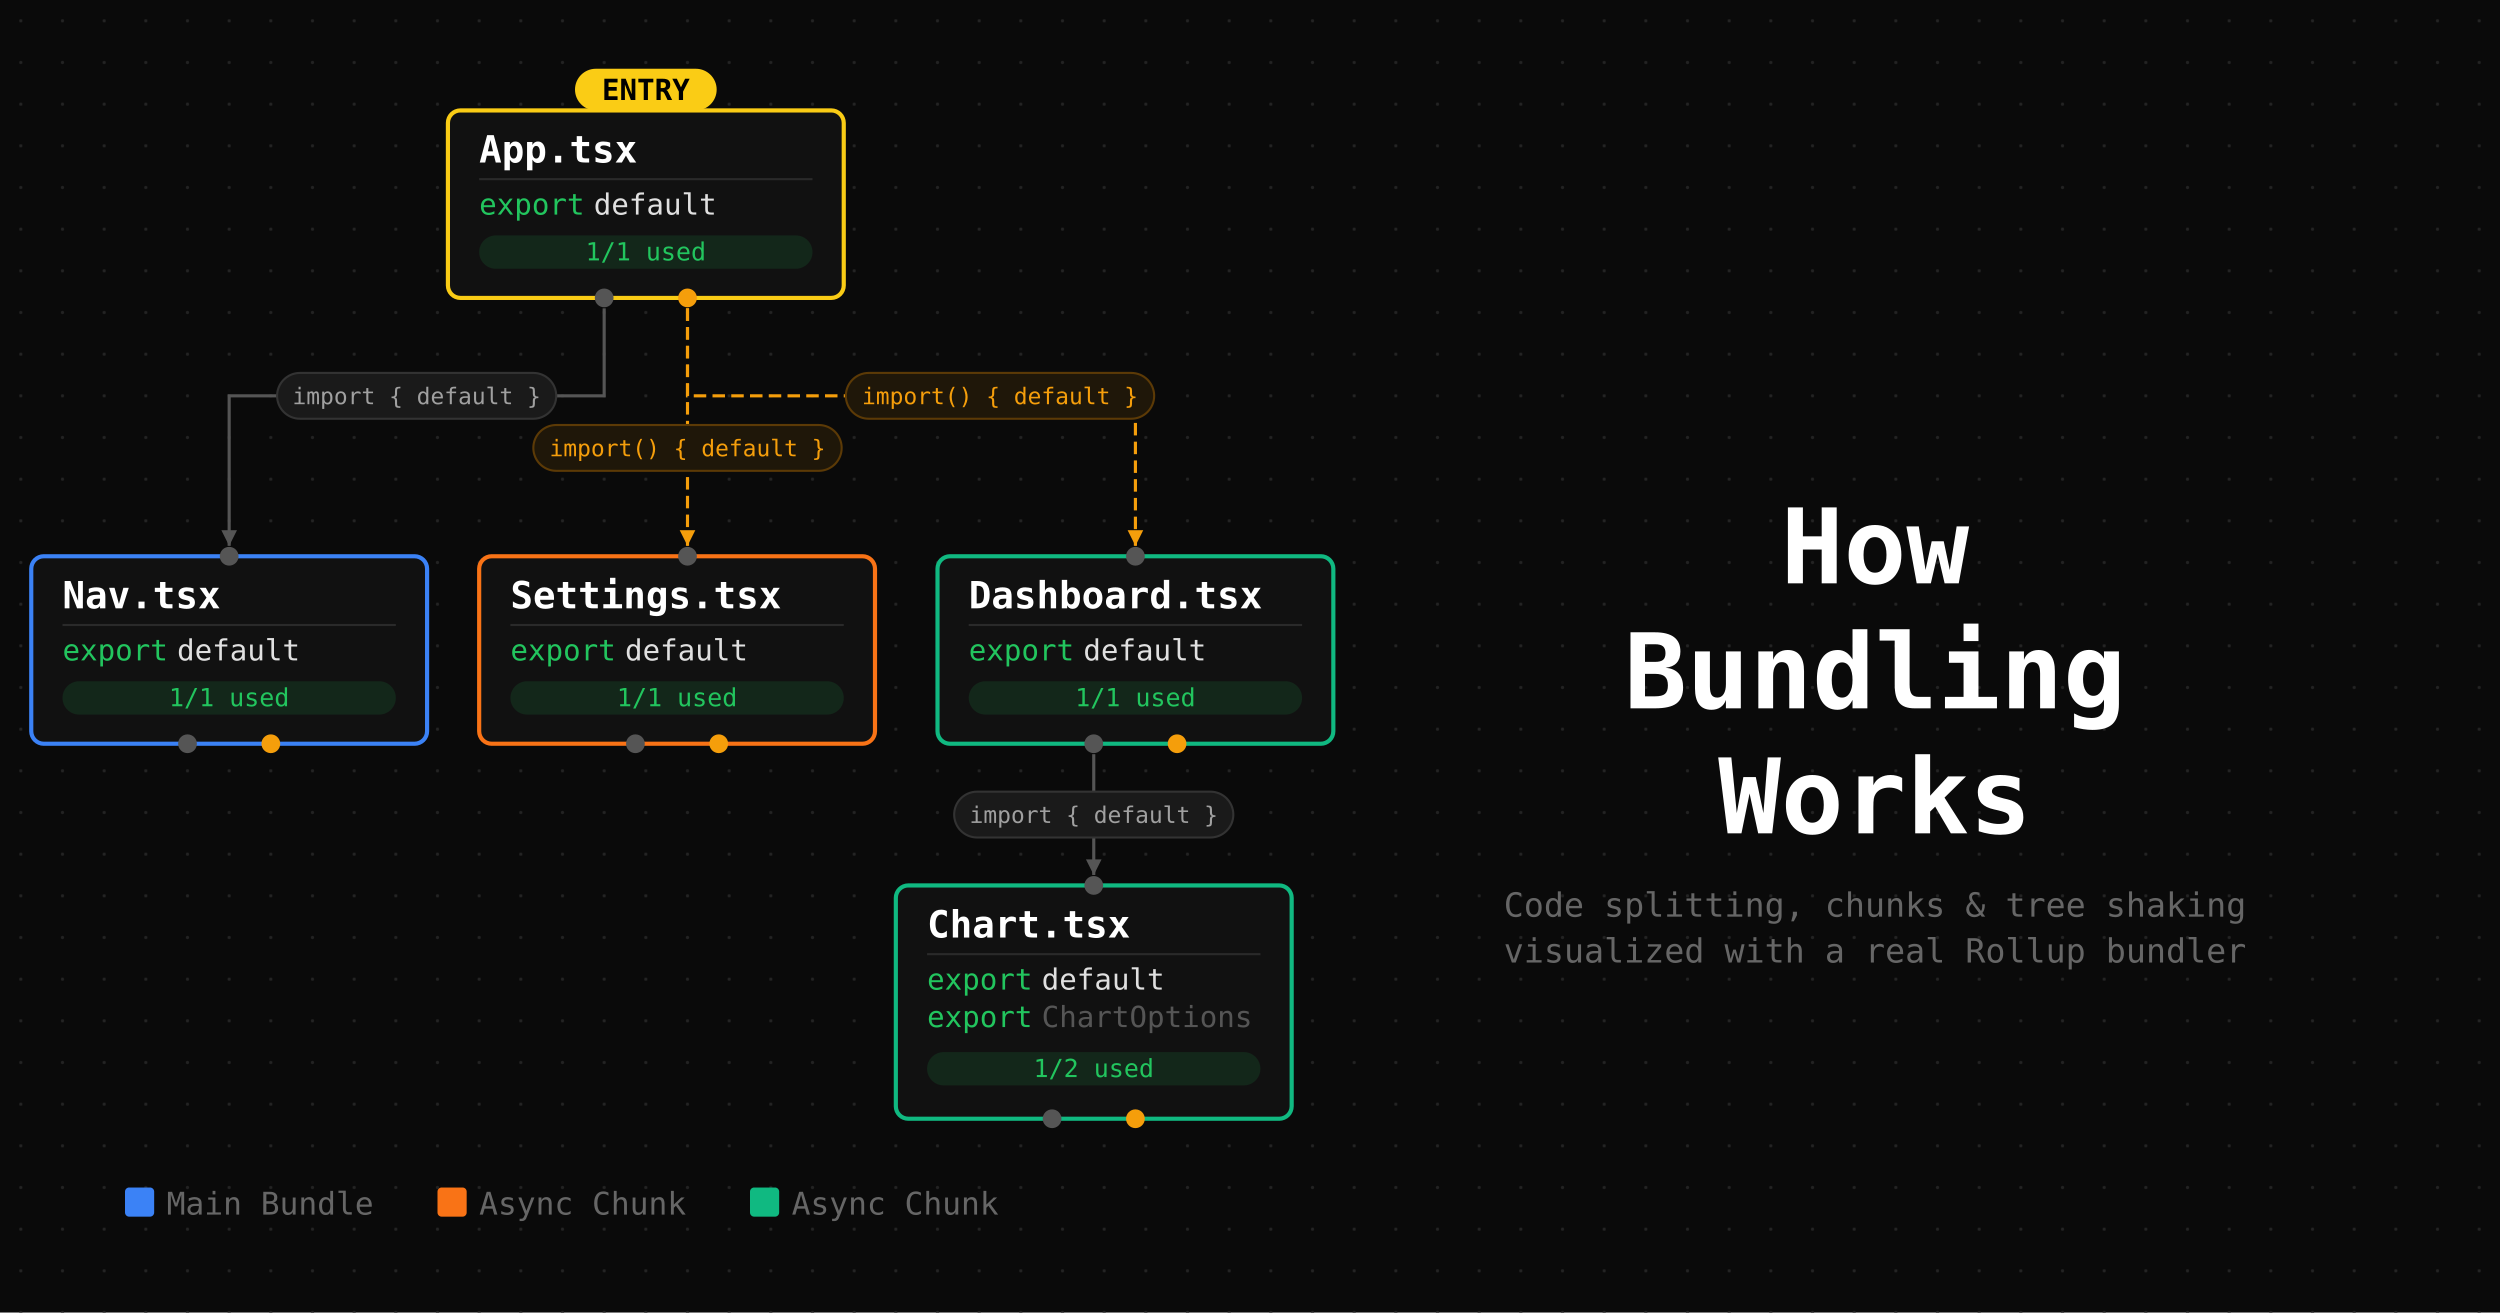
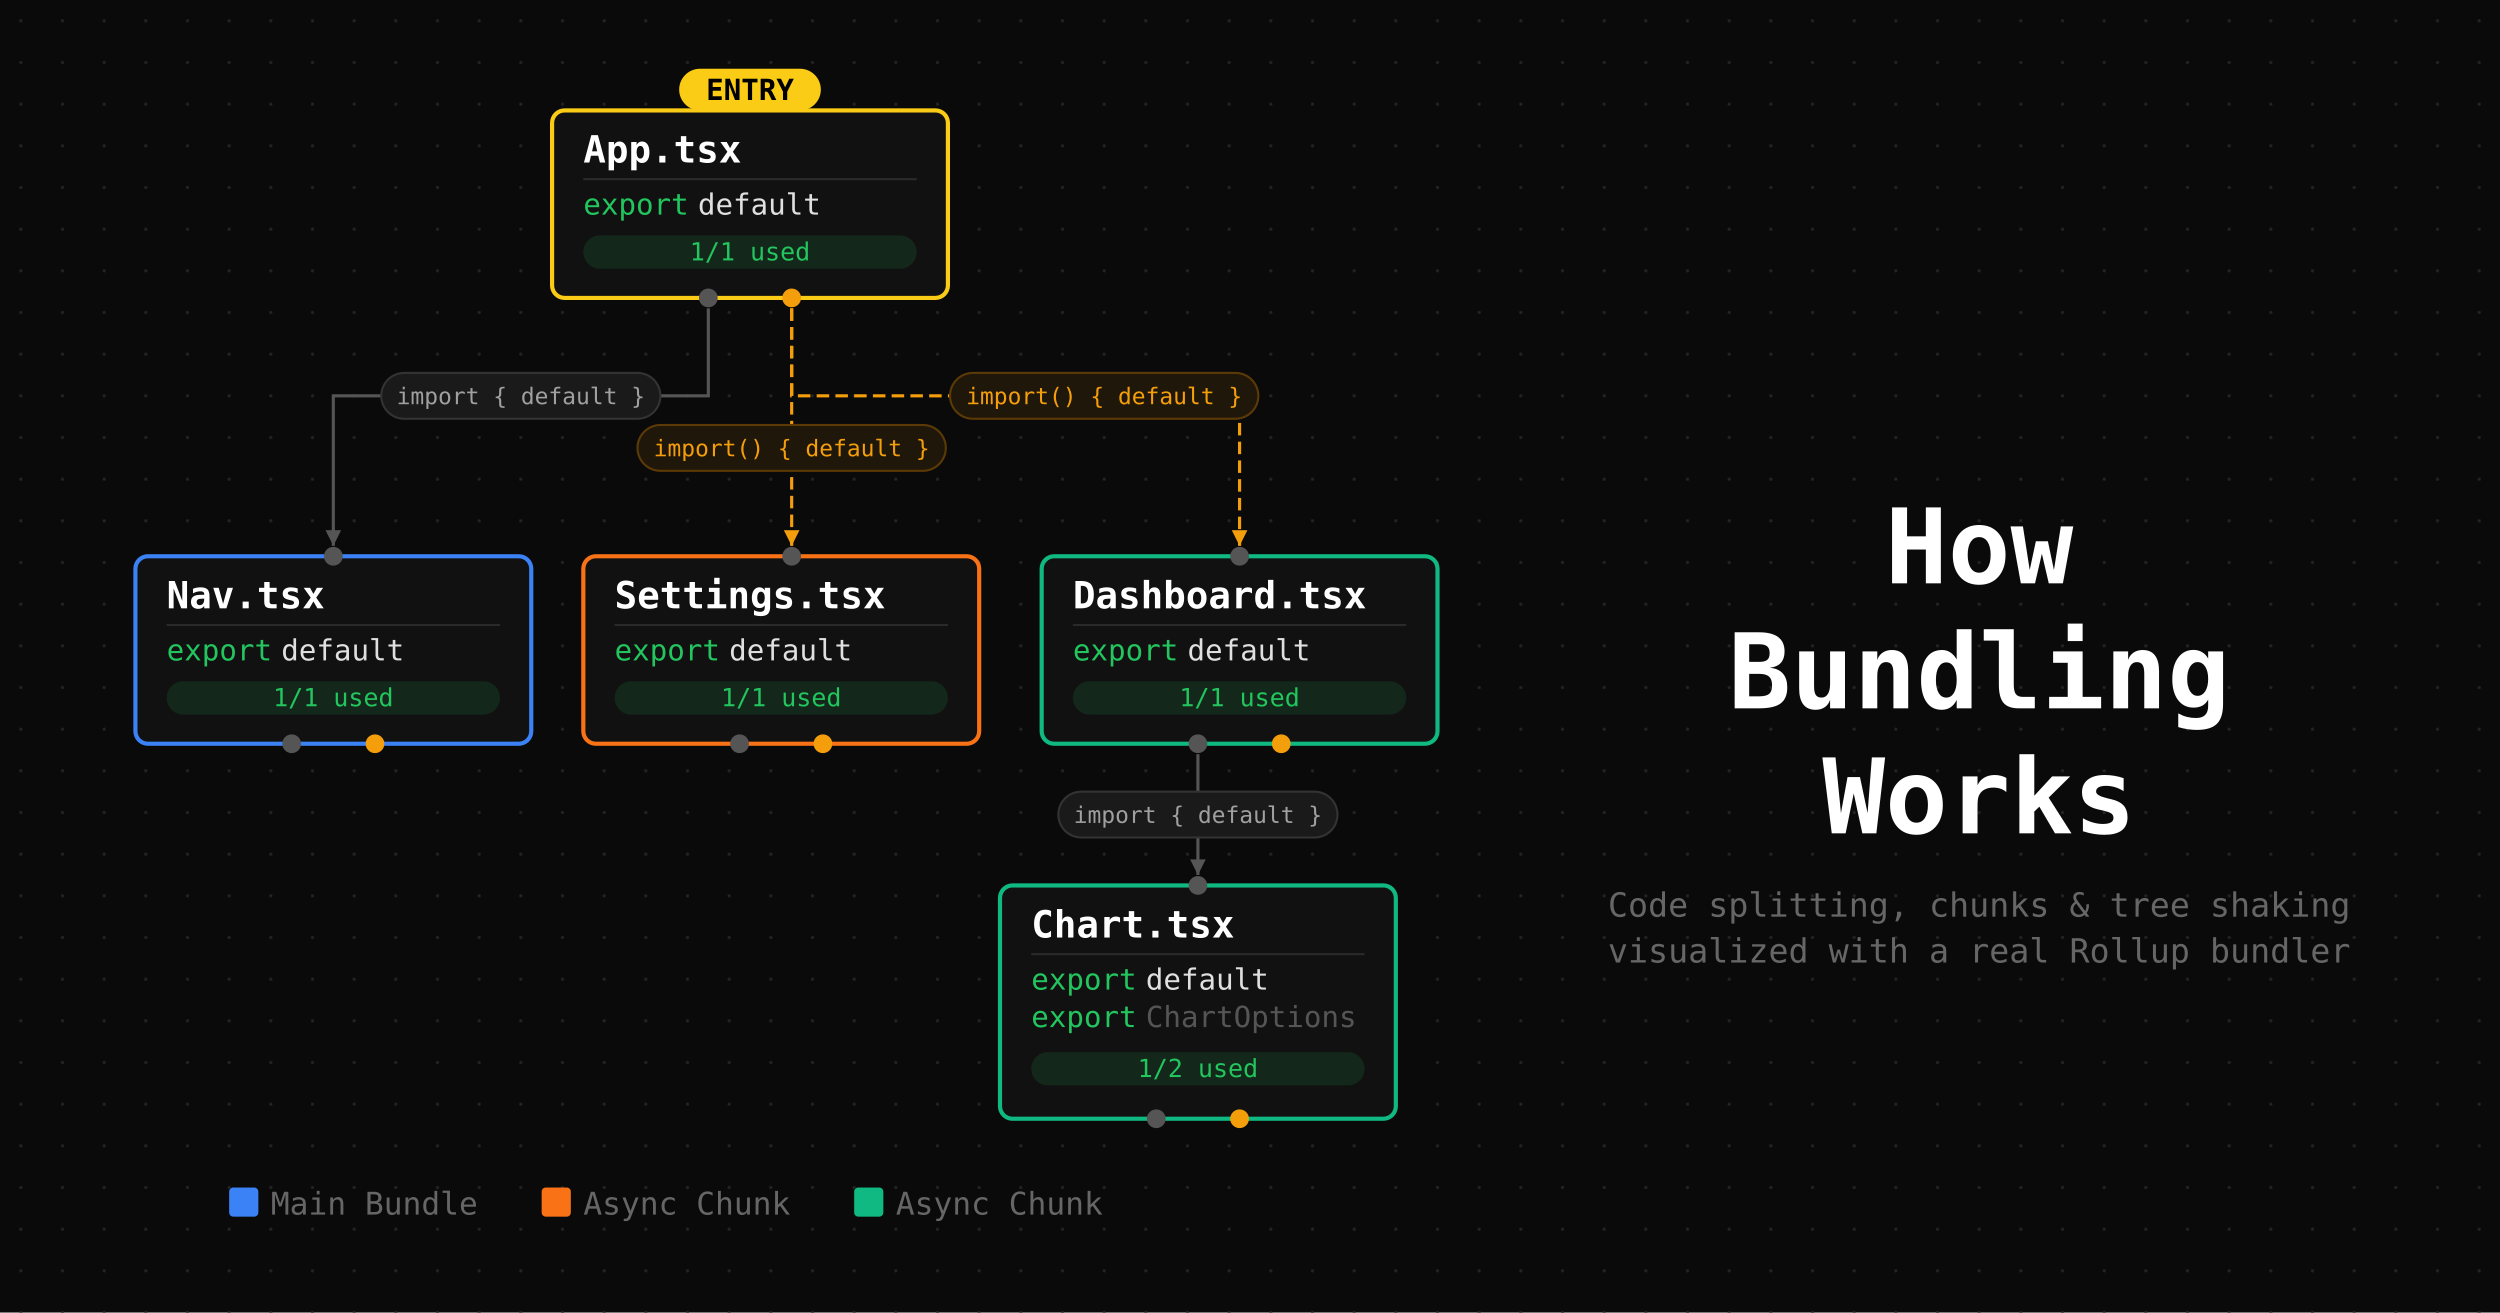
<svg xmlns="http://www.w3.org/2000/svg" width="1200" height="630" viewBox="0 0 1200 630">
  <rect width="1200" height="630" fill="#0a0a0a" />
  <pattern id="dots" x="0" y="0" width="20" height="20" patternUnits="userSpaceOnUse">
    <circle cx="10" cy="10" r="0.8" fill="#222" />
  </pattern>
  <rect width="1200" height="630" fill="url(#dots)" />
-   <defs>
-     <marker id="arrow-static" viewBox="0 0 10 10" refX="10" refY="5" markerWidth="5" markerHeight="5" orient="auto-start-reverse">
-       <path d="M 0 0 L 10 5 L 0 10 z" fill="#555" />
-     </marker>
-     <marker id="arrow-dynamic" viewBox="0 0 10 10" refX="10" refY="5" markerWidth="5" markerHeight="5" orient="auto-start-reverse">
-       <path d="M 0 0 L 10 5 L 0 10 z" fill="#f59e0b" />
-     </marker>
-   </defs>
-   <rect x="215" y="53" width="190" height="90" rx="6" fill="#111" stroke="#facc15" stroke-width="2" />
-   <rect x="276" y="33" width="68" height="20" rx="10" fill="#facc15" />
-   <text x="310" y="48" text-anchor="middle" font-family="monospace" font-size="14" font-weight="700" fill="#000">ENTRY</text>
-   <text x="230" y="78" font-family="monospace" font-size="18" font-weight="600" fill="#fff">App.tsx</text>
-   <line x1="230" y1="86" x2="390" y2="86" stroke="#2a2a2a" stroke-width="1" />
-   <text x="230" y="103" font-family="monospace" font-size="14" fill="#22c55e">export</text>
-   <text x="285" y="103" font-family="monospace" font-size="14" fill="#e0e0e0">default</text>
-   <rect x="230" y="113" width="160" height="16" rx="8" fill="#22c55e20" />
-   <text x="310" y="125" text-anchor="middle" font-family="monospace" font-size="12" fill="#22c55e">1/1 used</text>
-   <circle cx="290" cy="143" r="4.5" fill="#555" />
-   <circle cx="330" cy="143" r="4.5" fill="#f59e0b" />
-   <path d="M 290 148 L 290 190 L 110 190 L 110 262" stroke="#555" stroke-width="1.5" fill="none" marker-end="url(#arrow-static)" />
-   <rect x="133" y="179" width="134" height="22" rx="11" fill="#1a1a1a" stroke="#333" stroke-width="1" />
-   <text x="200" y="194" text-anchor="middle" font-family="monospace" font-size="11" fill="#a0a0a0">import { default }</text>
-   <path d="M 330 148 L 330 190 L 545 190 L 545 262" stroke="#f59e0b" stroke-width="1.5" stroke-dasharray="6 3" fill="none" marker-end="url(#arrow-dynamic)" />
-   <rect x="406" y="179" width="148" height="22" rx="11" fill="#1f1709" stroke="#5c3a06" stroke-width="1" />
-   <text x="480" y="194" text-anchor="middle" font-family="monospace" font-size="11" fill="#f59e0b">import() { default }</text>
-   <path d="M 330 148 L 330 262" stroke="#f59e0b" stroke-width="1.5" stroke-dasharray="6 3" fill="none" marker-end="url(#arrow-dynamic)" />
-   <rect x="256" y="204" width="148" height="22" rx="11" fill="#1f1709" stroke="#5c3a06" stroke-width="1" />
-   <text x="330" y="219" text-anchor="middle" font-family="monospace" font-size="11" fill="#f59e0b">import() { default }</text>
-   <rect x="15" y="267" width="190" height="90" rx="6" fill="#111" stroke="#3b82f6" stroke-width="2" />
-   <circle cx="110" cy="267" r="4.5" fill="#555" />
-   <text x="30" y="292" font-family="monospace" font-size="18" font-weight="600" fill="#fff">Nav.tsx</text>
-   <line x1="30" y1="300" x2="190" y2="300" stroke="#2a2a2a" stroke-width="1" />
-   <text x="30" y="317" font-family="monospace" font-size="14" fill="#22c55e">export</text>
-   <text x="85" y="317" font-family="monospace" font-size="14" fill="#e0e0e0">default</text>
-   <rect x="30" y="327" width="160" height="16" rx="8" fill="#22c55e20" />
-   <text x="110" y="339" text-anchor="middle" font-family="monospace" font-size="12" fill="#22c55e">1/1 used</text>
-   <circle cx="90" cy="357" r="4.5" fill="#555" />
-   <circle cx="130" cy="357" r="4.5" fill="#f59e0b" />
-   <rect x="230" y="267" width="190" height="90" rx="6" fill="#111" stroke="#f97316" stroke-width="2" />
-   <circle cx="330" cy="267" r="4.5" fill="#555" />
-   <text x="245" y="292" font-family="monospace" font-size="18" font-weight="600" fill="#fff">Settings.tsx</text>
-   <line x1="245" y1="300" x2="405" y2="300" stroke="#2a2a2a" stroke-width="1" />
-   <text x="245" y="317" font-family="monospace" font-size="14" fill="#22c55e">export</text>
-   <text x="300" y="317" font-family="monospace" font-size="14" fill="#e0e0e0">default</text>
-   <rect x="245" y="327" width="160" height="16" rx="8" fill="#22c55e20" />
-   <text x="325" y="339" text-anchor="middle" font-family="monospace" font-size="12" fill="#22c55e">1/1 used</text>
-   <circle cx="305" cy="357" r="4.5" fill="#555" />
-   <circle cx="345" cy="357" r="4.5" fill="#f59e0b" />
-   <rect x="450" y="267" width="190" height="90" rx="6" fill="#111" stroke="#10b981" stroke-width="2" />
-   <circle cx="545" cy="267" r="4.5" fill="#555" />
-   <text x="465" y="292" font-family="monospace" font-size="18" font-weight="600" fill="#fff">Dashboard.tsx</text>
-   <line x1="465" y1="300" x2="625" y2="300" stroke="#2a2a2a" stroke-width="1" />
-   <text x="465" y="317" font-family="monospace" font-size="14" fill="#22c55e">export</text>
-   <text x="520" y="317" font-family="monospace" font-size="14" fill="#e0e0e0">default</text>
-   <rect x="465" y="327" width="160" height="16" rx="8" fill="#22c55e20" />
-   <text x="545" y="339" text-anchor="middle" font-family="monospace" font-size="12" fill="#22c55e">1/1 used</text>
-   <circle cx="525" cy="357" r="4.5" fill="#555" />
-   <circle cx="565" cy="357" r="4.5" fill="#f59e0b" />
-   <path d="M 525 362 L 525 420" stroke="#555" stroke-width="1.5" fill="none" marker-end="url(#arrow-static)" />
-   <rect x="458" y="380" width="134" height="22" rx="11" fill="#1a1a1a" stroke="#333" stroke-width="1" />
-   <text x="525" y="395" text-anchor="middle" font-family="monospace" font-size="11" fill="#a0a0a0">import { default }</text>
-   <rect x="430" y="425" width="190" height="112" rx="6" fill="#111" stroke="#10b981" stroke-width="2" />
-   <circle cx="525" cy="425" r="4.5" fill="#555" />
-   <text x="445" y="450" font-family="monospace" font-size="18" font-weight="600" fill="#fff">Chart.tsx</text>
-   <line x1="445" y1="458" x2="605" y2="458" stroke="#2a2a2a" stroke-width="1" />
-   <text x="445" y="475" font-family="monospace" font-size="14" fill="#22c55e">export</text>
-   <text x="500" y="475" font-family="monospace" font-size="14" fill="#e0e0e0">default</text>
-   <text x="445" y="493" font-family="monospace" font-size="14" fill="#22c55e">export</text>
-   <text x="500" y="493" font-family="monospace" font-size="14" fill="#555">ChartOptions</text>
-   <rect x="445" y="505" width="160" height="16" rx="8" fill="#22c55e20" />
-   <text x="525" y="517" text-anchor="middle" font-family="monospace" font-size="12" fill="#22c55e">1/2 used</text>
-   <circle cx="505" cy="537" r="4.5" fill="#555" />
-   <circle cx="545" cy="537" r="4.5" fill="#f59e0b" />
-   <rect x="60" y="570" width="14" height="14" rx="2" fill="#3b82f6" />
-   <text x="80" y="583" font-family="monospace" font-size="15" fill="#666">Main Bundle</text>
-   <rect x="210" y="570" width="14" height="14" rx="2" fill="#f97316" />
-   <text x="230" y="583" font-family="monospace" font-size="15" fill="#666">Async Chunk</text>
-   <rect x="360" y="570" width="14" height="14" rx="2" fill="#10b981" />
-   <text x="380" y="583" font-family="monospace" font-size="15" fill="#666">Async Chunk</text>
-   <text x="900" y="280" text-anchor="middle" font-family="monospace" font-size="50" font-weight="700" fill="#fff">How</text>
-   <text x="900" y="340" text-anchor="middle" font-family="monospace" font-size="50" font-weight="700" fill="#fff">Bundling</text>
-   <text x="900" y="400" text-anchor="middle" font-family="monospace" font-size="50" font-weight="700" fill="#fff">Works</text>
-   <text x="900" y="440" font-family="monospace" font-size="16" fill="#666" text-anchor="middle">Code splitting, chunks &amp; tree shaking</text>
-   <text x="900" y="462" font-family="monospace" font-size="16" fill="#666" text-anchor="middle">visualized with a real Rollup bundler</text>
+   <g transform="translate(50, 0)">
+     <defs>
+       <marker id="arrow-static" viewBox="0 0 10 10" refX="10" refY="5" markerWidth="5" markerHeight="5" orient="auto-start-reverse">
+         <path d="M 0 0 L 10 5 L 0 10 z" fill="#555" />
+       </marker>
+       <marker id="arrow-dynamic" viewBox="0 0 10 10" refX="10" refY="5" markerWidth="5" markerHeight="5" orient="auto-start-reverse">
+         <path d="M 0 0 L 10 5 L 0 10 z" fill="#f59e0b" />
+       </marker>
+     </defs>
+     <rect x="215" y="53" width="190" height="90" rx="6" fill="#111" stroke="#facc15" stroke-width="2" />
+     <rect x="276" y="33" width="68" height="20" rx="10" fill="#facc15" />
+     <text x="310" y="48" text-anchor="middle" font-family="monospace" font-size="14" font-weight="700" fill="#000">ENTRY</text>
+     <text x="230" y="78" font-family="monospace" font-size="18" font-weight="600" fill="#fff">App.tsx</text>
+     <line x1="230" y1="86" x2="390" y2="86" stroke="#2a2a2a" stroke-width="1" />
+     <text x="230" y="103" font-family="monospace" font-size="14" fill="#22c55e">export</text>
+     <text x="285" y="103" font-family="monospace" font-size="14" fill="#e0e0e0">default</text>
+     <rect x="230" y="113" width="160" height="16" rx="8" fill="#22c55e20" />
+     <text x="310" y="125" text-anchor="middle" font-family="monospace" font-size="12" fill="#22c55e">1/1 used</text>
+     <circle cx="290" cy="143" r="4.5" fill="#555" />
+     <circle cx="330" cy="143" r="4.5" fill="#f59e0b" />
+     <path d="M 290 148 L 290 190 L 110 190 L 110 262" stroke="#555" stroke-width="1.5" fill="none" marker-end="url(#arrow-static)" />
+     <rect x="133" y="179" width="134" height="22" rx="11" fill="#1a1a1a" stroke="#333" stroke-width="1" />
+     <text x="200" y="194" text-anchor="middle" font-family="monospace" font-size="11" fill="#a0a0a0">import { default }</text>
+     <path d="M 330 148 L 330 190 L 545 190 L 545 262" stroke="#f59e0b" stroke-width="1.5" stroke-dasharray="6 3" fill="none" marker-end="url(#arrow-dynamic)" />
+     <rect x="406" y="179" width="148" height="22" rx="11" fill="#1f1709" stroke="#5c3a06" stroke-width="1" />
+     <text x="480" y="194" text-anchor="middle" font-family="monospace" font-size="11" fill="#f59e0b">import() { default }</text>
+     <path d="M 330 148 L 330 262" stroke="#f59e0b" stroke-width="1.5" stroke-dasharray="6 3" fill="none" marker-end="url(#arrow-dynamic)" />
+     <rect x="256" y="204" width="148" height="22" rx="11" fill="#1f1709" stroke="#5c3a06" stroke-width="1" />
+     <text x="330" y="219" text-anchor="middle" font-family="monospace" font-size="11" fill="#f59e0b">import() { default }</text>
+     <rect x="15" y="267" width="190" height="90" rx="6" fill="#111" stroke="#3b82f6" stroke-width="2" />
+     <circle cx="110" cy="267" r="4.5" fill="#555" />
+     <text x="30" y="292" font-family="monospace" font-size="18" font-weight="600" fill="#fff">Nav.tsx</text>
+     <line x1="30" y1="300" x2="190" y2="300" stroke="#2a2a2a" stroke-width="1" />
+     <text x="30" y="317" font-family="monospace" font-size="14" fill="#22c55e">export</text>
+     <text x="85" y="317" font-family="monospace" font-size="14" fill="#e0e0e0">default</text>
+     <rect x="30" y="327" width="160" height="16" rx="8" fill="#22c55e20" />
+     <text x="110" y="339" text-anchor="middle" font-family="monospace" font-size="12" fill="#22c55e">1/1 used</text>
+     <circle cx="90" cy="357" r="4.5" fill="#555" />
+     <circle cx="130" cy="357" r="4.5" fill="#f59e0b" />
+     <rect x="230" y="267" width="190" height="90" rx="6" fill="#111" stroke="#f97316" stroke-width="2" />
+     <circle cx="330" cy="267" r="4.5" fill="#555" />
+     <text x="245" y="292" font-family="monospace" font-size="18" font-weight="600" fill="#fff">Settings.tsx</text>
+     <line x1="245" y1="300" x2="405" y2="300" stroke="#2a2a2a" stroke-width="1" />
+     <text x="245" y="317" font-family="monospace" font-size="14" fill="#22c55e">export</text>
+     <text x="300" y="317" font-family="monospace" font-size="14" fill="#e0e0e0">default</text>
+     <rect x="245" y="327" width="160" height="16" rx="8" fill="#22c55e20" />
+     <text x="325" y="339" text-anchor="middle" font-family="monospace" font-size="12" fill="#22c55e">1/1 used</text>
+     <circle cx="305" cy="357" r="4.5" fill="#555" />
+     <circle cx="345" cy="357" r="4.5" fill="#f59e0b" />
+     <rect x="450" y="267" width="190" height="90" rx="6" fill="#111" stroke="#10b981" stroke-width="2" />
+     <circle cx="545" cy="267" r="4.5" fill="#555" />
+     <text x="465" y="292" font-family="monospace" font-size="18" font-weight="600" fill="#fff">Dashboard.tsx</text>
+     <line x1="465" y1="300" x2="625" y2="300" stroke="#2a2a2a" stroke-width="1" />
+     <text x="465" y="317" font-family="monospace" font-size="14" fill="#22c55e">export</text>
+     <text x="520" y="317" font-family="monospace" font-size="14" fill="#e0e0e0">default</text>
+     <rect x="465" y="327" width="160" height="16" rx="8" fill="#22c55e20" />
+     <text x="545" y="339" text-anchor="middle" font-family="monospace" font-size="12" fill="#22c55e">1/1 used</text>
+     <circle cx="525" cy="357" r="4.5" fill="#555" />
+     <circle cx="565" cy="357" r="4.5" fill="#f59e0b" />
+     <path d="M 525 362 L 525 420" stroke="#555" stroke-width="1.5" fill="none" marker-end="url(#arrow-static)" />
+     <rect x="458" y="380" width="134" height="22" rx="11" fill="#1a1a1a" stroke="#333" stroke-width="1" />
+     <text x="525" y="395" text-anchor="middle" font-family="monospace" font-size="11" fill="#a0a0a0">import { default }</text>
+     <rect x="430" y="425" width="190" height="112" rx="6" fill="#111" stroke="#10b981" stroke-width="2" />
+     <circle cx="525" cy="425" r="4.5" fill="#555" />
+     <text x="445" y="450" font-family="monospace" font-size="18" font-weight="600" fill="#fff">Chart.tsx</text>
+     <line x1="445" y1="458" x2="605" y2="458" stroke="#2a2a2a" stroke-width="1" />
+     <text x="445" y="475" font-family="monospace" font-size="14" fill="#22c55e">export</text>
+     <text x="500" y="475" font-family="monospace" font-size="14" fill="#e0e0e0">default</text>
+     <text x="445" y="493" font-family="monospace" font-size="14" fill="#22c55e">export</text>
+     <text x="500" y="493" font-family="monospace" font-size="14" fill="#555">ChartOptions</text>
+     <rect x="445" y="505" width="160" height="16" rx="8" fill="#22c55e20" />
+     <text x="525" y="517" text-anchor="middle" font-family="monospace" font-size="12" fill="#22c55e">1/2 used</text>
+     <circle cx="505" cy="537" r="4.5" fill="#555" />
+     <circle cx="545" cy="537" r="4.5" fill="#f59e0b" />
+     <rect x="60" y="570" width="14" height="14" rx="2" fill="#3b82f6" />
+     <text x="80" y="583" font-family="monospace" font-size="15" fill="#666">Main Bundle</text>
+     <rect x="210" y="570" width="14" height="14" rx="2" fill="#f97316" />
+     <text x="230" y="583" font-family="monospace" font-size="15" fill="#666">Async Chunk</text>
+     <rect x="360" y="570" width="14" height="14" rx="2" fill="#10b981" />
+     <text x="380" y="583" font-family="monospace" font-size="15" fill="#666">Async Chunk</text>
+     <text x="900" y="280" text-anchor="middle" font-family="monospace" font-size="50" font-weight="700" fill="#fff">How</text>
+     <text x="900" y="340" text-anchor="middle" font-family="monospace" font-size="50" font-weight="700" fill="#fff">Bundling</text>
+     <text x="900" y="400" text-anchor="middle" font-family="monospace" font-size="50" font-weight="700" fill="#fff">Works</text>
+     <text x="900" y="440" font-family="monospace" font-size="16" fill="#666" text-anchor="middle">Code splitting, chunks &amp; tree shaking</text>
+     <text x="900" y="462" font-family="monospace" font-size="16" fill="#666" text-anchor="middle">visualized with a real Rollup bundler</text>
+   </g>
</svg>
